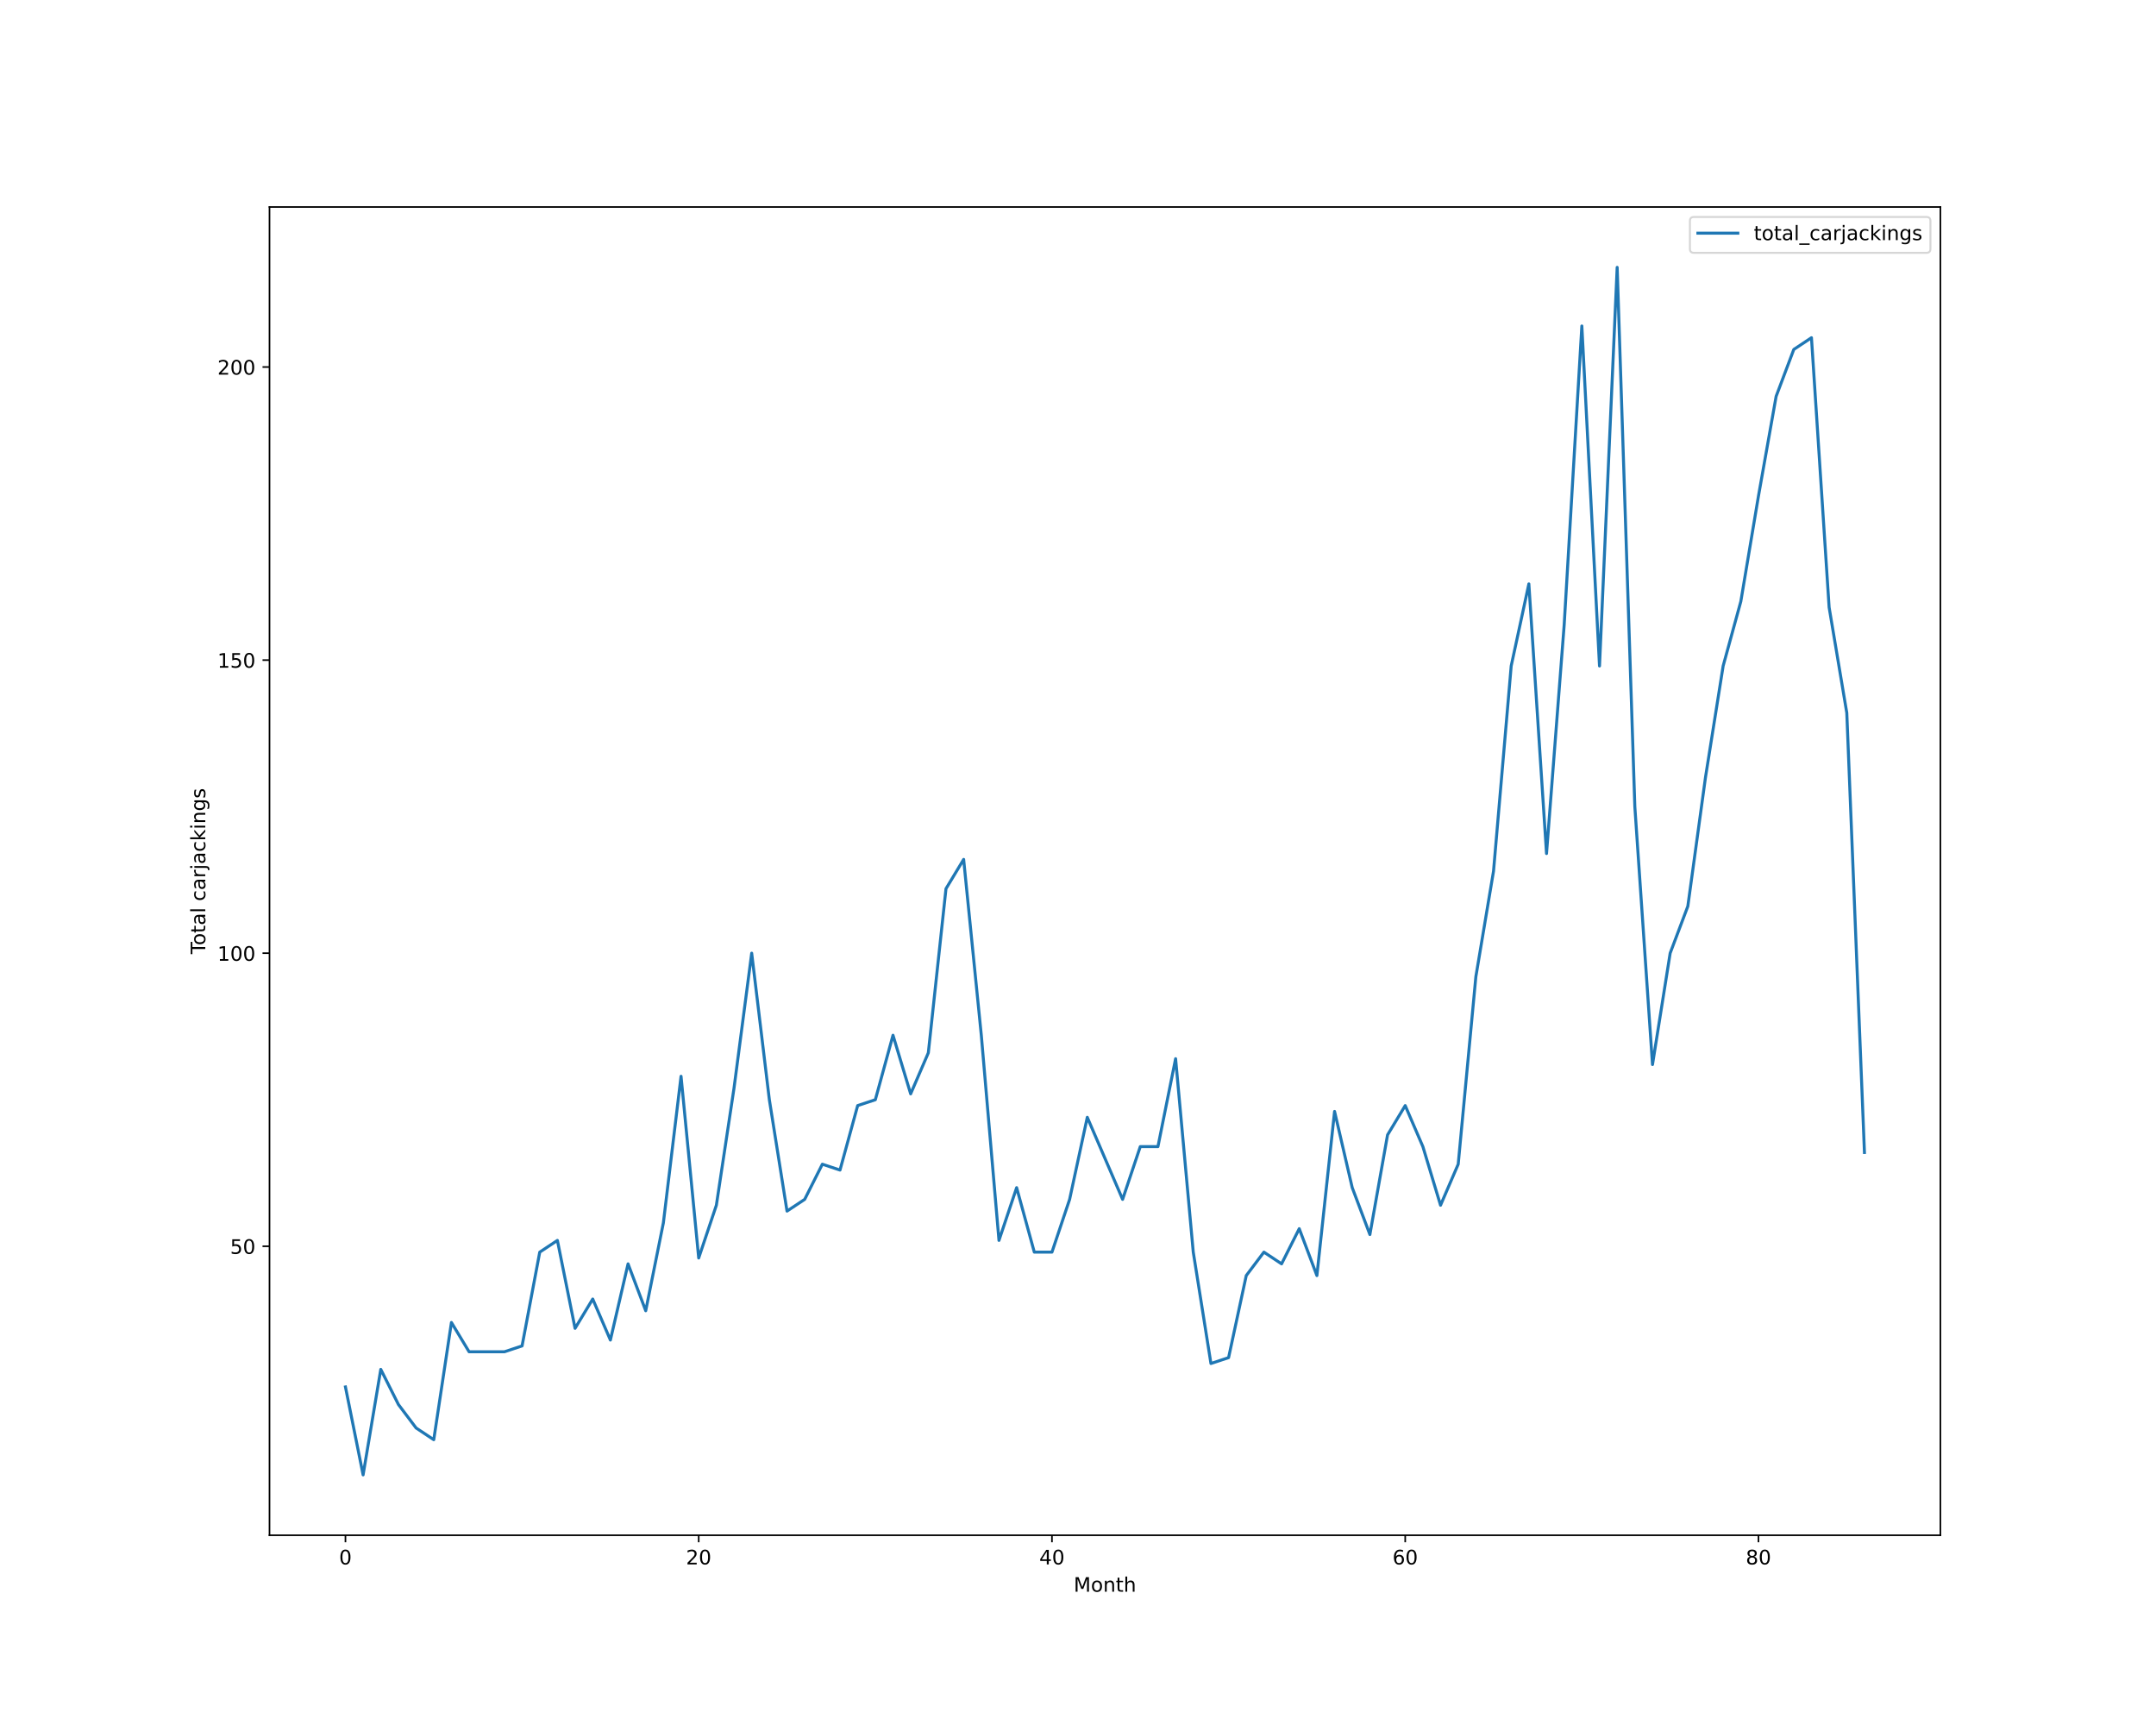
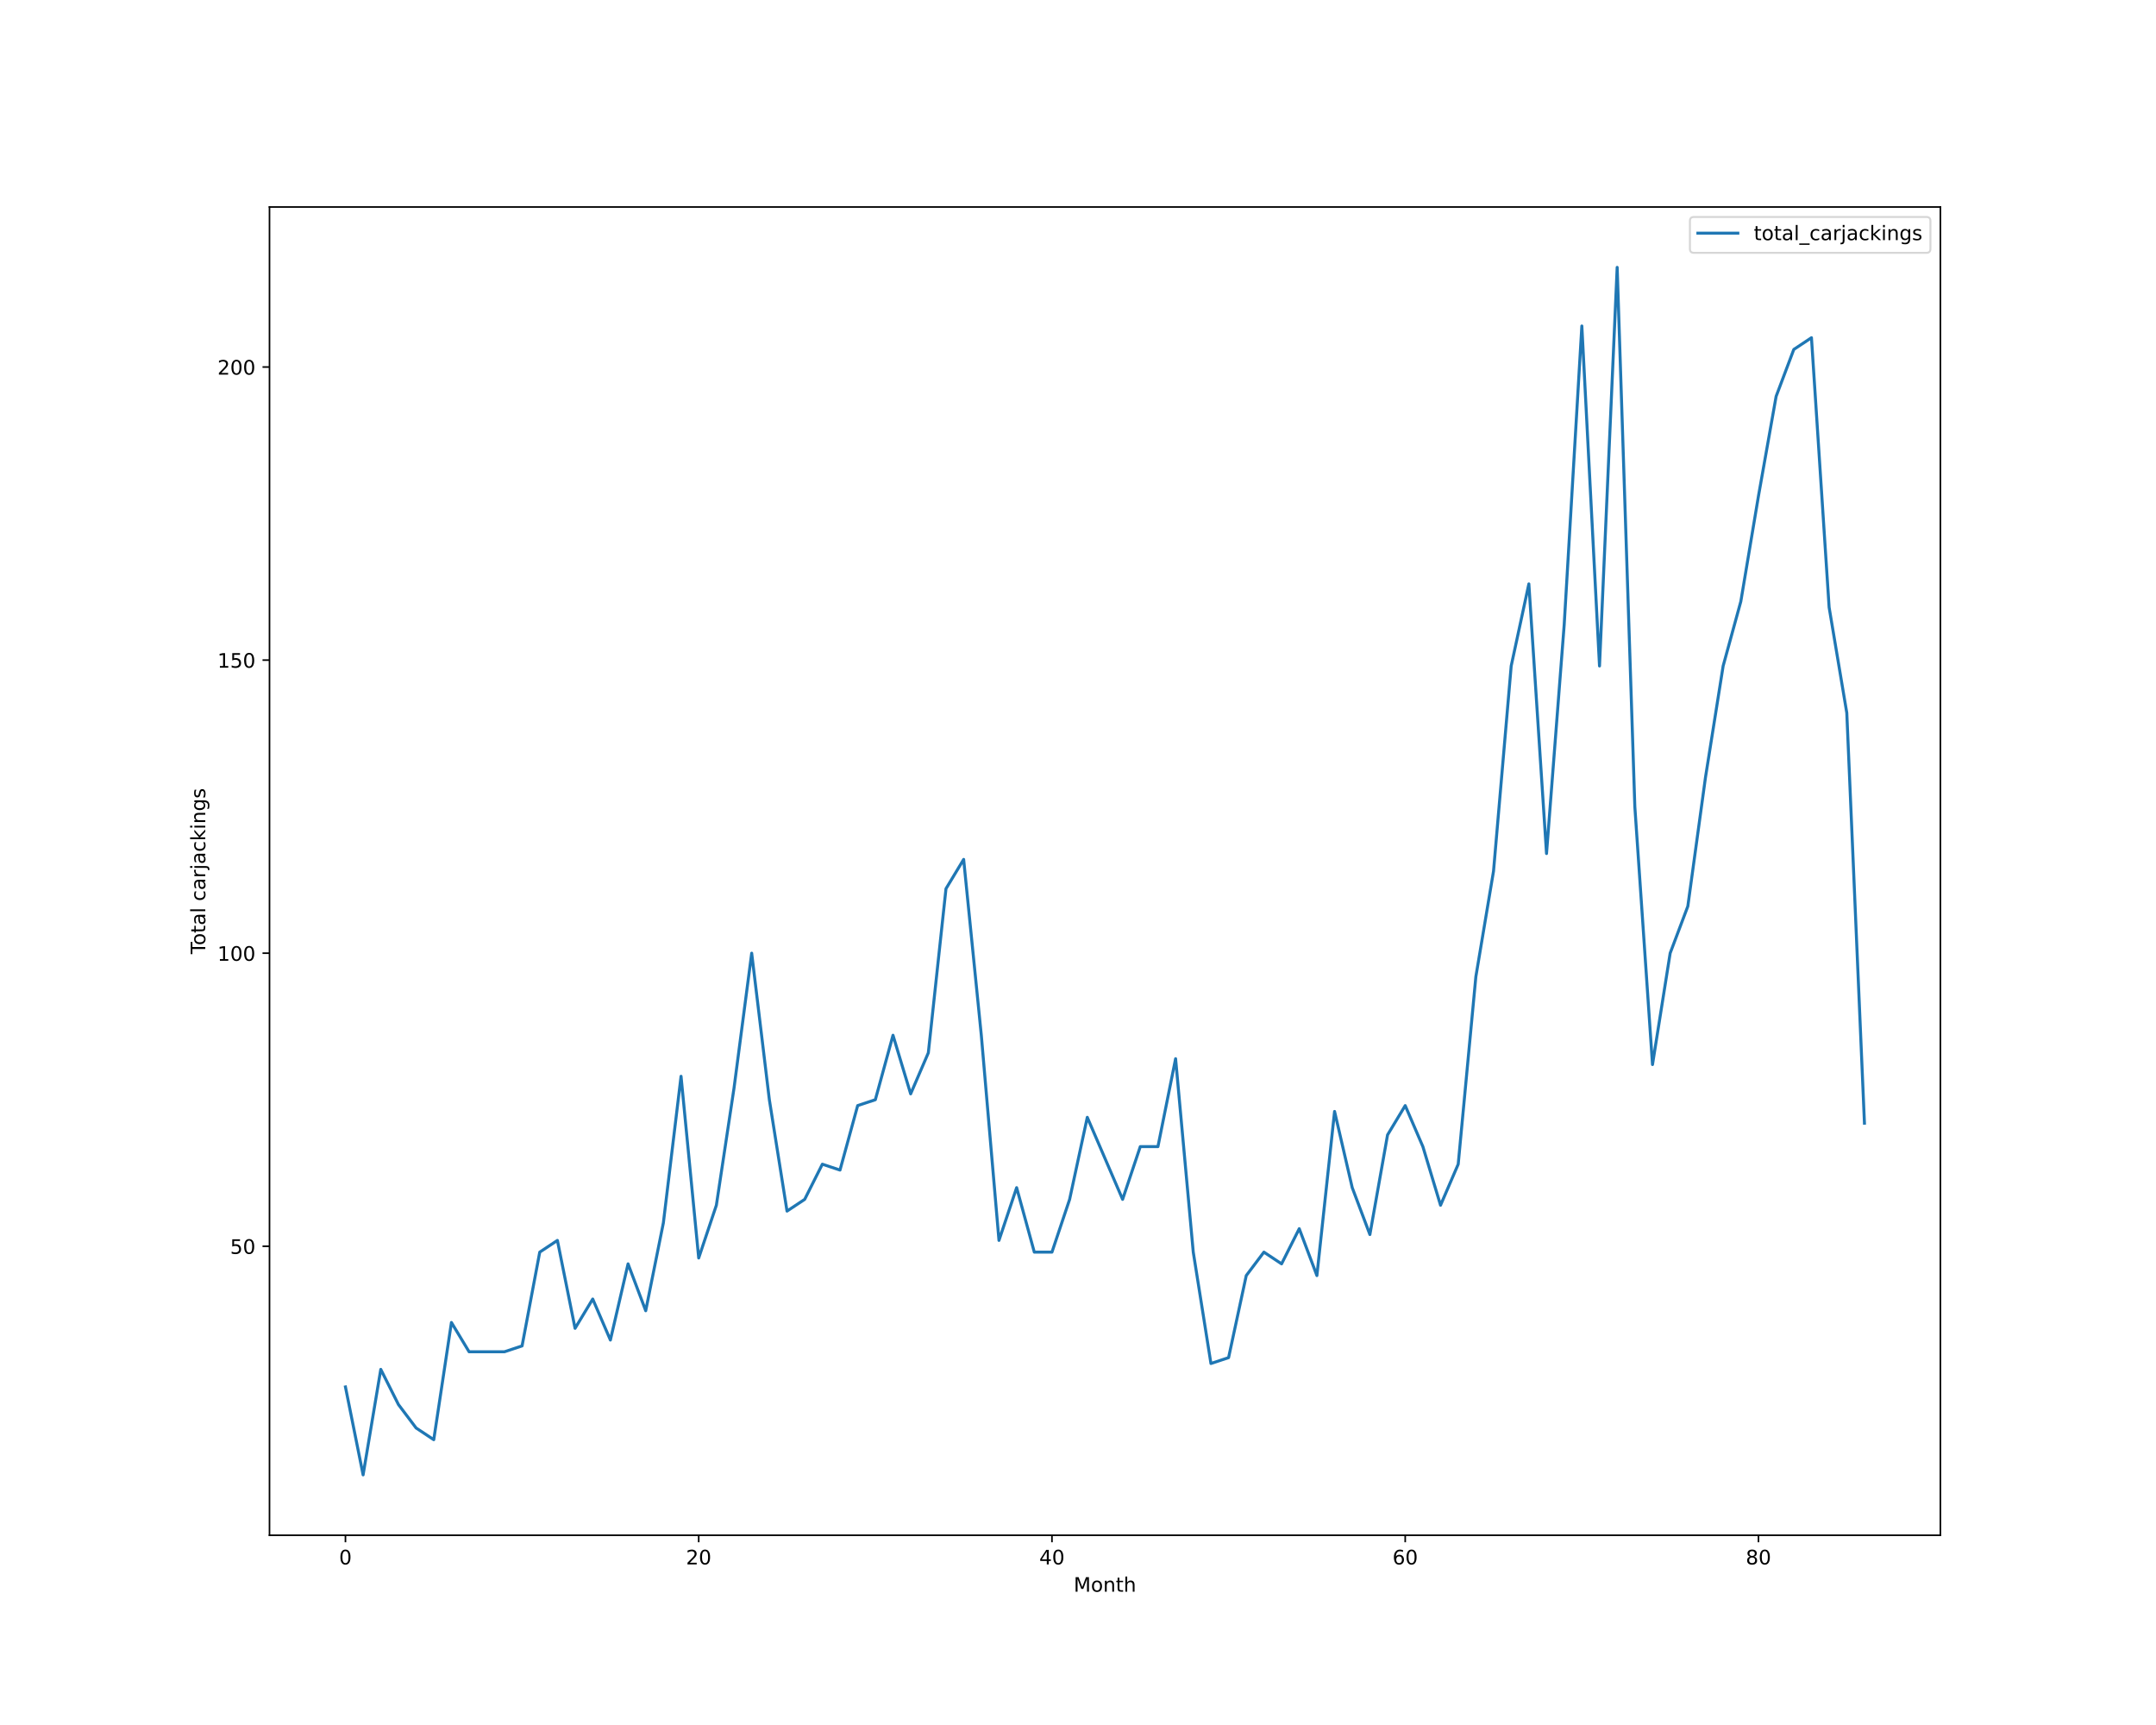
<svg xmlns="http://www.w3.org/2000/svg" xmlns:xlink="http://www.w3.org/1999/xlink" height="864pt" version="1.1" viewBox="0 0 1080 864" width="1080pt">
  <defs>
    <style type="text/css">*{stroke-linecap:butt;stroke-linejoin:round;}</style>
  </defs>
  <g id="figure_1">
    <g id="patch_1">
      <path d="M 0 864  L 1080 864  L 1080 0  L 0 0  z " style="fill:#ffffff;" />
    </g>
    <g id="axes_1">
      <g id="patch_2">
        <path d="M 135 768.96  L 972 768.96  L 972 103.68  L 135 103.68  z " style="fill:#ffffff;" />
      </g>
      <g id="matplotlib.axis_1">
        <g id="xtick_1">
          <g id="line2d_1">
            <defs>
-               <path d="M 0 0  L 0 3.5  " id="mef72724129" style="stroke:#000000;stroke-width:0.8;" />
-             </defs>
-             <g>
-               <use style="stroke:#000000;stroke-width:0.8;" x="173.045" xlink:href="#mef72724129" y="768.96" />
+               <path d="M 0 0  L 0 3.5  " id="m2ba9fbc8e5" style="stroke:#000000;stroke-width:0.8;" />
+             </defs>
+             <g>
+               <use style="stroke:#000000;stroke-width:0.8;" x="173.045" xlink:href="#m2ba9fbc8e5" y="768.96" />
            </g>
          </g>
          <g id="text_1">
            <g transform="translate(169.8642 783.5584)scale(0.1 -0.1)">
              <defs>
                <path d="M 2034 4250  Q 1547 4250 1301 3770  Q 1056 3291 1056 2328  Q 1056 1369 1301 889  Q 1547 409 2034 409  Q 2525 409 2770 889  Q 3016 1369 3016 2328  Q 3016 3291 2770 3770  Q 2525 4250 2034 4250  z M 2034 4750  Q 2819 4750 3233 4129  Q 3647 3509 3647 2328  Q 3647 1150 3233 529  Q 2819 -91 2034 -91  Q 1250 -91 836 529  Q 422 1150 422 2328  Q 422 3509 836 4129  Q 1250 4750 2034 4750  z " id="DejaVuSans-30" transform="scale(0.015625)" />
              </defs>
              <use xlink:href="#DejaVuSans-30" />
            </g>
          </g>
        </g>
        <g id="xtick_2">
          <g id="line2d_2">
            <g>
-               <use style="stroke:#000000;stroke-width:0.8;" x="350.001" xlink:href="#mef72724129" y="768.96" />
+               <use style="stroke:#000000;stroke-width:0.8;" x="350.001" xlink:href="#m2ba9fbc8e5" y="768.96" />
            </g>
          </g>
          <g id="text_2">
            <g transform="translate(343.6386 783.5584)scale(0.1 -0.1)">
              <defs>
                <path d="M 1228 531  L 3431 531  L 3431 0  L 469 0  L 469 531  Q 828 903 1448 1529  Q 2069 2156 2228 2338  Q 2531 2678 2651 2914  Q 2772 3150 2772 3378  Q 2772 3750 2511 3984  Q 2250 4219 1831 4219  Q 1534 4219 1204 4116  Q 875 4013 500 3803  L 500 4441  Q 881 4594 1212 4672  Q 1544 4750 1819 4750  Q 2544 4750 2975 4387  Q 3406 4025 3406 3419  Q 3406 3131 3298 2873  Q 3191 2616 2906 2266  Q 2828 2175 2409 1742  Q 1991 1309 1228 531  z " id="DejaVuSans-32" transform="scale(0.015625)" />
              </defs>
              <use xlink:href="#DejaVuSans-32" />
              <use x="63.623" xlink:href="#DejaVuSans-30" />
            </g>
          </g>
        </g>
        <g id="xtick_3">
          <g id="line2d_3">
            <g>
-               <use style="stroke:#000000;stroke-width:0.8;" x="526.957" xlink:href="#mef72724129" y="768.96" />
+               <use style="stroke:#000000;stroke-width:0.8;" x="526.957" xlink:href="#m2ba9fbc8e5" y="768.96" />
            </g>
          </g>
          <g id="text_3">
            <g transform="translate(520.5942 783.5584)scale(0.1 -0.1)">
              <defs>
                <path d="M 2419 4116  L 825 1625  L 2419 1625  L 2419 4116  z M 2253 4666  L 3047 4666  L 3047 1625  L 3713 1625  L 3713 1100  L 3047 1100  L 3047 0  L 2419 0  L 2419 1100  L 313 1100  L 313 1709  L 2253 4666  z " id="DejaVuSans-34" transform="scale(0.015625)" />
              </defs>
              <use xlink:href="#DejaVuSans-34" />
              <use x="63.623" xlink:href="#DejaVuSans-30" />
            </g>
          </g>
        </g>
        <g id="xtick_4">
          <g id="line2d_4">
            <g>
-               <use style="stroke:#000000;stroke-width:0.8;" x="703.912" xlink:href="#mef72724129" y="768.96" />
+               <use style="stroke:#000000;stroke-width:0.8;" x="703.912" xlink:href="#m2ba9fbc8e5" y="768.96" />
            </g>
          </g>
          <g id="text_4">
            <g transform="translate(697.5498 783.5584)scale(0.1 -0.1)">
              <defs>
                <path d="M 2113 2584  Q 1688 2584 1439 2293  Q 1191 2003 1191 1497  Q 1191 994 1439 701  Q 1688 409 2113 409  Q 2538 409 2786 701  Q 3034 994 3034 1497  Q 3034 2003 2786 2293  Q 2538 2584 2113 2584  z M 3366 4563  L 3366 3988  Q 3128 4100 2886 4159  Q 2644 4219 2406 4219  Q 1781 4219 1451 3797  Q 1122 3375 1075 2522  Q 1259 2794 1537 2939  Q 1816 3084 2150 3084  Q 2853 3084 3261 2657  Q 3669 2231 3669 1497  Q 3669 778 3244 343  Q 2819 -91 2113 -91  Q 1303 -91 875 529  Q 447 1150 447 2328  Q 447 3434 972 4092  Q 1497 4750 2381 4750  Q 2619 4750 2861 4703  Q 3103 4656 3366 4563  z " id="DejaVuSans-36" transform="scale(0.015625)" />
              </defs>
              <use xlink:href="#DejaVuSans-36" />
              <use x="63.623" xlink:href="#DejaVuSans-30" />
            </g>
          </g>
        </g>
        <g id="xtick_5">
          <g id="line2d_5">
            <g>
-               <use style="stroke:#000000;stroke-width:0.8;" x="880.868" xlink:href="#mef72724129" y="768.96" />
+               <use style="stroke:#000000;stroke-width:0.8;" x="880.868" xlink:href="#m2ba9fbc8e5" y="768.96" />
            </g>
          </g>
          <g id="text_5">
            <g transform="translate(874.5054 783.5584)scale(0.1 -0.1)">
              <defs>
                <path d="M 2034 2216  Q 1584 2216 1326 1975  Q 1069 1734 1069 1313  Q 1069 891 1326 650  Q 1584 409 2034 409  Q 2484 409 2743 651  Q 3003 894 3003 1313  Q 3003 1734 2745 1975  Q 2488 2216 2034 2216  z M 1403 2484  Q 997 2584 770 2862  Q 544 3141 544 3541  Q 544 4100 942 4425  Q 1341 4750 2034 4750  Q 2731 4750 3128 4425  Q 3525 4100 3525 3541  Q 3525 3141 3298 2862  Q 3072 2584 2669 2484  Q 3125 2378 3379 2068  Q 3634 1759 3634 1313  Q 3634 634 3220 271  Q 2806 -91 2034 -91  Q 1263 -91 848 271  Q 434 634 434 1313  Q 434 1759 690 2068  Q 947 2378 1403 2484  z M 1172 3481  Q 1172 3119 1398 2916  Q 1625 2713 2034 2713  Q 2441 2713 2670 2916  Q 2900 3119 2900 3481  Q 2900 3844 2670 4047  Q 2441 4250 2034 4250  Q 1625 4250 1398 4047  Q 1172 3844 1172 3481  z " id="DejaVuSans-38" transform="scale(0.015625)" />
              </defs>
              <use xlink:href="#DejaVuSans-38" />
              <use x="63.623" xlink:href="#DejaVuSans-30" />
            </g>
          </g>
        </g>
        <g id="text_6">
          <g transform="translate(537.8289 797.2366)scale(0.1 -0.1)">
            <defs>
              <path d="M 628 4666  L 1569 4666  L 2759 1491  L 3956 4666  L 4897 4666  L 4897 0  L 4281 0  L 4281 4097  L 3078 897  L 2444 897  L 1241 4097  L 1241 0  L 628 0  L 628 4666  z " id="DejaVuSans-4d" transform="scale(0.015625)" />
              <path d="M 1959 3097  Q 1497 3097 1228 2736  Q 959 2375 959 1747  Q 959 1119 1226 758  Q 1494 397 1959 397  Q 2419 397 2687 759  Q 2956 1122 2956 1747  Q 2956 2369 2687 2733  Q 2419 3097 1959 3097  z M 1959 3584  Q 2709 3584 3137 3096  Q 3566 2609 3566 1747  Q 3566 888 3137 398  Q 2709 -91 1959 -91  Q 1206 -91 779 398  Q 353 888 353 1747  Q 353 2609 779 3096  Q 1206 3584 1959 3584  z " id="DejaVuSans-6f" transform="scale(0.015625)" />
              <path d="M 3513 2113  L 3513 0  L 2938 0  L 2938 2094  Q 2938 2591 2744 2837  Q 2550 3084 2163 3084  Q 1697 3084 1428 2787  Q 1159 2491 1159 1978  L 1159 0  L 581 0  L 581 3500  L 1159 3500  L 1159 2956  Q 1366 3272 1645 3428  Q 1925 3584 2291 3584  Q 2894 3584 3203 3211  Q 3513 2838 3513 2113  z " id="DejaVuSans-6e" transform="scale(0.015625)" />
              <path d="M 1172 4494  L 1172 3500  L 2356 3500  L 2356 3053  L 1172 3053  L 1172 1153  Q 1172 725 1289 603  Q 1406 481 1766 481  L 2356 481  L 2356 0  L 1766 0  Q 1100 0 847 248  Q 594 497 594 1153  L 594 3053  L 172 3053  L 172 3500  L 594 3500  L 594 4494  L 1172 4494  z " id="DejaVuSans-74" transform="scale(0.015625)" />
              <path d="M 3513 2113  L 3513 0  L 2938 0  L 2938 2094  Q 2938 2591 2744 2837  Q 2550 3084 2163 3084  Q 1697 3084 1428 2787  Q 1159 2491 1159 1978  L 1159 0  L 581 0  L 581 4863  L 1159 4863  L 1159 2956  Q 1366 3272 1645 3428  Q 1925 3584 2291 3584  Q 2894 3584 3203 3211  Q 3513 2838 3513 2113  z " id="DejaVuSans-68" transform="scale(0.015625)" />
            </defs>
            <use xlink:href="#DejaVuSans-4d" />
            <use x="86.279" xlink:href="#DejaVuSans-6f" />
            <use x="147.461" xlink:href="#DejaVuSans-6e" />
            <use x="210.84" xlink:href="#DejaVuSans-74" />
            <use x="250.049" xlink:href="#DejaVuSans-68" />
          </g>
        </g>
      </g>
      <g id="matplotlib.axis_2">
        <g id="ytick_1">
          <g id="line2d_6">
            <defs>
-               <path d="M 0 0  L -3.5 0  " id="m2a0d6f865d" style="stroke:#000000;stroke-width:0.8;" />
-             </defs>
-             <g>
-               <use style="stroke:#000000;stroke-width:0.8;" x="135" xlink:href="#m2a0d6f865d" y="624.219" />
+               <path d="M 0 0  L -3.5 0  " id="mbe7ba23fa6" style="stroke:#000000;stroke-width:0.8;" />
+             </defs>
+             <g>
+               <use style="stroke:#000000;stroke-width:0.8;" x="135" xlink:href="#mbe7ba23fa6" y="624.219" />
            </g>
          </g>
          <g id="text_7">
            <g transform="translate(115.275 628.0182)scale(0.1 -0.1)">
              <defs>
                <path d="M 691 4666  L 3169 4666  L 3169 4134  L 1269 4134  L 1269 2991  Q 1406 3038 1543 3061  Q 1681 3084 1819 3084  Q 2600 3084 3056 2656  Q 3513 2228 3513 1497  Q 3513 744 3044 326  Q 2575 -91 1722 -91  Q 1428 -91 1123 -41  Q 819 9 494 109  L 494 744  Q 775 591 1075 516  Q 1375 441 1709 441  Q 2250 441 2565 725  Q 2881 1009 2881 1497  Q 2881 1984 2565 2268  Q 2250 2553 1709 2553  Q 1456 2553 1204 2497  Q 953 2441 691 2322  L 691 4666  z " id="DejaVuSans-35" transform="scale(0.015625)" />
              </defs>
              <use xlink:href="#DejaVuSans-35" />
              <use x="63.623" xlink:href="#DejaVuSans-30" />
            </g>
          </g>
        </g>
        <g id="ytick_2">
          <g id="line2d_7">
            <g>
-               <use style="stroke:#000000;stroke-width:0.8;" x="135" xlink:href="#m2a0d6f865d" y="477.423" />
+               <use style="stroke:#000000;stroke-width:0.8;" x="135" xlink:href="#mbe7ba23fa6" y="477.423" />
            </g>
          </g>
          <g id="text_8">
            <g transform="translate(108.9125 481.2221)scale(0.1 -0.1)">
              <defs>
                <path d="M 794 531  L 1825 531  L 1825 4091  L 703 3866  L 703 4441  L 1819 4666  L 2450 4666  L 2450 531  L 3481 531  L 3481 0  L 794 0  L 794 531  z " id="DejaVuSans-31" transform="scale(0.015625)" />
              </defs>
              <use xlink:href="#DejaVuSans-31" />
              <use x="63.623" xlink:href="#DejaVuSans-30" />
              <use x="127.246" xlink:href="#DejaVuSans-30" />
            </g>
          </g>
        </g>
        <g id="ytick_3">
          <g id="line2d_8">
            <g>
-               <use style="stroke:#000000;stroke-width:0.8;" x="135" xlink:href="#m2a0d6f865d" y="330.627" />
+               <use style="stroke:#000000;stroke-width:0.8;" x="135" xlink:href="#mbe7ba23fa6" y="330.627" />
            </g>
          </g>
          <g id="text_9">
            <g transform="translate(108.9125 334.426)scale(0.1 -0.1)">
              <use xlink:href="#DejaVuSans-31" />
              <use x="63.623" xlink:href="#DejaVuSans-35" />
              <use x="127.246" xlink:href="#DejaVuSans-30" />
            </g>
          </g>
        </g>
        <g id="ytick_4">
          <g id="line2d_9">
            <g>
-               <use style="stroke:#000000;stroke-width:0.8;" x="135" xlink:href="#m2a0d6f865d" y="183.831" />
+               <use style="stroke:#000000;stroke-width:0.8;" x="135" xlink:href="#mbe7ba23fa6" y="183.831" />
            </g>
          </g>
          <g id="text_10">
            <g transform="translate(108.9125 187.6299)scale(0.1 -0.1)">
              <use xlink:href="#DejaVuSans-32" />
              <use x="63.623" xlink:href="#DejaVuSans-30" />
              <use x="127.246" xlink:href="#DejaVuSans-30" />
            </g>
          </g>
        </g>
        <g id="text_11">
          <g transform="translate(102.8328 477.8888)rotate(-90)scale(0.1 -0.1)">
            <defs>
              <path d="M -19 4666  L 3928 4666  L 3928 4134  L 2272 4134  L 2272 0  L 1638 0  L 1638 4134  L -19 4134  L -19 4666  z " id="DejaVuSans-54" transform="scale(0.015625)" />
              <path d="M 2194 1759  Q 1497 1759 1228 1600  Q 959 1441 959 1056  Q 959 750 1161 570  Q 1363 391 1709 391  Q 2188 391 2477 730  Q 2766 1069 2766 1631  L 2766 1759  L 2194 1759  z M 3341 1997  L 3341 0  L 2766 0  L 2766 531  Q 2569 213 2275 61  Q 1981 -91 1556 -91  Q 1019 -91 701 211  Q 384 513 384 1019  Q 384 1609 779 1909  Q 1175 2209 1959 2209  L 2766 2209  L 2766 2266  Q 2766 2663 2505 2880  Q 2244 3097 1772 3097  Q 1472 3097 1187 3025  Q 903 2953 641 2809  L 641 3341  Q 956 3463 1253 3523  Q 1550 3584 1831 3584  Q 2591 3584 2966 3190  Q 3341 2797 3341 1997  z " id="DejaVuSans-61" transform="scale(0.015625)" />
              <path d="M 603 4863  L 1178 4863  L 1178 0  L 603 0  L 603 4863  z " id="DejaVuSans-6c" transform="scale(0.015625)" />
              <path id="DejaVuSans-20" transform="scale(0.015625)" />
              <path d="M 3122 3366  L 3122 2828  Q 2878 2963 2633 3030  Q 2388 3097 2138 3097  Q 1578 3097 1268 2742  Q 959 2388 959 1747  Q 959 1106 1268 751  Q 1578 397 2138 397  Q 2388 397 2633 464  Q 2878 531 3122 666  L 3122 134  Q 2881 22 2623 -34  Q 2366 -91 2075 -91  Q 1284 -91 818 406  Q 353 903 353 1747  Q 353 2603 823 3093  Q 1294 3584 2113 3584  Q 2378 3584 2631 3529  Q 2884 3475 3122 3366  z " id="DejaVuSans-63" transform="scale(0.015625)" />
              <path d="M 2631 2963  Q 2534 3019 2420 3045  Q 2306 3072 2169 3072  Q 1681 3072 1420 2755  Q 1159 2438 1159 1844  L 1159 0  L 581 0  L 581 3500  L 1159 3500  L 1159 2956  Q 1341 3275 1631 3429  Q 1922 3584 2338 3584  Q 2397 3584 2469 3576  Q 2541 3569 2628 3553  L 2631 2963  z " id="DejaVuSans-72" transform="scale(0.015625)" />
              <path d="M 603 3500  L 1178 3500  L 1178 -63  Q 1178 -731 923 -1031  Q 669 -1331 103 -1331  L -116 -1331  L -116 -844  L 38 -844  Q 366 -844 484 -692  Q 603 -541 603 -63  L 603 3500  z M 603 4863  L 1178 4863  L 1178 4134  L 603 4134  L 603 4863  z " id="DejaVuSans-6a" transform="scale(0.015625)" />
              <path d="M 581 4863  L 1159 4863  L 1159 1991  L 2875 3500  L 3609 3500  L 1753 1863  L 3688 0  L 2938 0  L 1159 1709  L 1159 0  L 581 0  L 581 4863  z " id="DejaVuSans-6b" transform="scale(0.015625)" />
              <path d="M 603 3500  L 1178 3500  L 1178 0  L 603 0  L 603 3500  z M 603 4863  L 1178 4863  L 1178 4134  L 603 4134  L 603 4863  z " id="DejaVuSans-69" transform="scale(0.015625)" />
              <path d="M 2906 1791  Q 2906 2416 2648 2759  Q 2391 3103 1925 3103  Q 1463 3103 1205 2759  Q 947 2416 947 1791  Q 947 1169 1205 825  Q 1463 481 1925 481  Q 2391 481 2648 825  Q 2906 1169 2906 1791  z M 3481 434  Q 3481 -459 3084 -895  Q 2688 -1331 1869 -1331  Q 1566 -1331 1297 -1286  Q 1028 -1241 775 -1147  L 775 -588  Q 1028 -725 1275 -790  Q 1522 -856 1778 -856  Q 2344 -856 2625 -561  Q 2906 -266 2906 331  L 2906 616  Q 2728 306 2450 153  Q 2172 0 1784 0  Q 1141 0 747 490  Q 353 981 353 1791  Q 353 2603 747 3093  Q 1141 3584 1784 3584  Q 2172 3584 2450 3431  Q 2728 3278 2906 2969  L 2906 3500  L 3481 3500  L 3481 434  z " id="DejaVuSans-67" transform="scale(0.015625)" />
              <path d="M 2834 3397  L 2834 2853  Q 2591 2978 2328 3040  Q 2066 3103 1784 3103  Q 1356 3103 1142 2972  Q 928 2841 928 2578  Q 928 2378 1081 2264  Q 1234 2150 1697 2047  L 1894 2003  Q 2506 1872 2764 1633  Q 3022 1394 3022 966  Q 3022 478 2636 193  Q 2250 -91 1575 -91  Q 1294 -91 989 -36  Q 684 19 347 128  L 347 722  Q 666 556 975 473  Q 1284 391 1588 391  Q 1994 391 2212 530  Q 2431 669 2431 922  Q 2431 1156 2273 1281  Q 2116 1406 1581 1522  L 1381 1569  Q 847 1681 609 1914  Q 372 2147 372 2553  Q 372 3047 722 3315  Q 1072 3584 1716 3584  Q 2034 3584 2315 3537  Q 2597 3491 2834 3397  z " id="DejaVuSans-73" transform="scale(0.015625)" />
            </defs>
            <use xlink:href="#DejaVuSans-54" />
            <use x="44.084" xlink:href="#DejaVuSans-6f" />
            <use x="105.266" xlink:href="#DejaVuSans-74" />
            <use x="144.475" xlink:href="#DejaVuSans-61" />
            <use x="205.754" xlink:href="#DejaVuSans-6c" />
            <use x="233.537" xlink:href="#DejaVuSans-20" />
            <use x="265.324" xlink:href="#DejaVuSans-63" />
            <use x="320.305" xlink:href="#DejaVuSans-61" />
            <use x="381.584" xlink:href="#DejaVuSans-72" />
            <use x="422.697" xlink:href="#DejaVuSans-6a" />
            <use x="450.48" xlink:href="#DejaVuSans-61" />
            <use x="511.76" xlink:href="#DejaVuSans-63" />
            <use x="566.74" xlink:href="#DejaVuSans-6b" />
            <use x="624.65" xlink:href="#DejaVuSans-69" />
            <use x="652.434" xlink:href="#DejaVuSans-6e" />
            <use x="715.812" xlink:href="#DejaVuSans-67" />
            <use x="779.289" xlink:href="#DejaVuSans-73" />
          </g>
        </g>
      </g>
      <g id="line2d_10">
-         <path clip-path="url(#p3e2c217927)" d="M 173.045 694.681  L 181.893 738.72  L 190.741 685.873  L 199.589 703.489  L 208.437 715.233  L 217.284 721.104  L 226.132 662.386  L 234.98 677.066  L 243.828 677.066  L 252.675 677.066  L 261.523 674.13  L 270.371 627.155  L 279.219 621.283  L 288.067 665.322  L 296.914 650.642  L 305.762 671.194  L 314.61 633.027  L 323.458 656.514  L 332.305 612.475  L 341.153 539.077  L 350.001 630.091  L 358.849 603.668  L 367.697 544.949  L 376.544 477.423  L 385.392 550.821  L 394.24 606.603  L 403.088 600.732  L 411.936 583.116  L 420.783 586.052  L 429.631 553.757  L 438.479 550.821  L 447.327 518.526  L 456.174 547.885  L 465.022 527.334  L 473.87 445.128  L 482.718 430.448  L 491.566 518.526  L 500.413 621.283  L 509.261 594.86  L 518.109 627.155  L 526.957 627.155  L 535.804 600.732  L 544.652 559.629  L 553.5 580.18  L 562.348 600.732  L 571.196 574.308  L 580.043 574.308  L 588.891 530.27  L 597.739 627.155  L 606.587 682.937  L 615.434 680.002  L 624.282 638.899  L 633.13 627.155  L 641.978 633.027  L 650.826 615.411  L 659.673 638.899  L 668.521 556.693  L 677.369 594.86  L 686.217 618.347  L 695.064 568.437  L 703.912 553.757  L 712.76 574.308  L 721.608 603.668  L 730.456 583.116  L 739.303 489.167  L 748.151 436.32  L 756.999 333.563  L 765.847 292.46  L 774.695 427.512  L 783.542 313.011  L 792.39 163.279  L 801.238 333.563  L 810.086 133.92  L 818.933 404.025  L 827.781 533.205  L 836.629 477.423  L 845.477 453.936  L 854.325 389.345  L 863.172 333.563  L 872.02 301.268  L 880.868 248.421  L 889.716 198.51  L 898.563 175.023  L 907.411 169.151  L 916.259 304.203  L 925.107 357.05  L 933.955 577.244  " style="fill:none;stroke:#1f77b4;stroke-linecap:square;stroke-width:1.5;" />
+         <path clip-path="url(#p90c72eea28)" d="M 173.045 694.681  L 181.893 738.72  L 190.741 685.873  L 199.589 703.489  L 208.437 715.233  L 217.284 721.104  L 226.132 662.386  L 234.98 677.066  L 243.828 677.066  L 252.675 677.066  L 261.523 674.13  L 270.371 627.155  L 279.219 621.283  L 288.067 665.322  L 296.914 650.642  L 305.762 671.194  L 314.61 633.027  L 323.458 656.514  L 332.305 612.475  L 341.153 539.077  L 350.001 630.091  L 358.849 603.668  L 367.697 544.949  L 376.544 477.423  L 385.392 550.821  L 394.24 606.603  L 403.088 600.732  L 411.936 583.116  L 420.783 586.052  L 429.631 553.757  L 438.479 550.821  L 447.327 518.526  L 456.174 547.885  L 465.022 527.334  L 473.87 445.128  L 482.718 430.448  L 491.566 518.526  L 500.413 621.283  L 509.261 594.86  L 518.109 627.155  L 526.957 627.155  L 535.804 600.732  L 544.652 559.629  L 553.5 580.18  L 562.348 600.732  L 571.196 574.308  L 580.043 574.308  L 588.891 530.27  L 597.739 627.155  L 606.587 682.937  L 615.434 680.002  L 624.282 638.899  L 633.13 627.155  L 641.978 633.027  L 650.826 615.411  L 659.673 638.899  L 668.521 556.693  L 677.369 594.86  L 686.217 618.347  L 695.064 568.437  L 703.912 553.757  L 712.76 574.308  L 721.608 603.668  L 730.456 583.116  L 739.303 489.167  L 748.151 436.32  L 756.999 333.563  L 765.847 292.46  L 774.695 427.512  L 783.542 313.011  L 792.39 163.279  L 801.238 333.563  L 810.086 133.92  L 818.933 404.025  L 827.781 533.205  L 836.629 477.423  L 845.477 453.936  L 854.325 389.345  L 863.172 333.563  L 872.02 301.268  L 880.868 248.421  L 889.716 198.51  L 898.563 175.023  L 907.411 169.151  L 916.259 304.203  L 925.107 357.05  L 933.955 562.565  " style="fill:none;stroke:#1f77b4;stroke-linecap:square;stroke-width:1.5;" />
      </g>
      <g id="patch_3">
        <path d="M 135 768.96  L 135 103.68  " style="fill:none;stroke:#000000;stroke-linecap:square;stroke-linejoin:miter;stroke-width:0.8;" />
      </g>
      <g id="patch_4">
        <path d="M 972 768.96  L 972 103.68  " style="fill:none;stroke:#000000;stroke-linecap:square;stroke-linejoin:miter;stroke-width:0.8;" />
      </g>
      <g id="patch_5">
        <path d="M 135 768.96  L 972 768.96  " style="fill:none;stroke:#000000;stroke-linecap:square;stroke-linejoin:miter;stroke-width:0.8;" />
      </g>
      <g id="patch_6">
        <path d="M 135 103.68  L 972 103.68  " style="fill:none;stroke:#000000;stroke-linecap:square;stroke-linejoin:miter;stroke-width:0.8;" />
      </g>
      <g id="legend_1">
        <g id="patch_7">
          <path d="M 848.528 126.636  L 965 126.636  Q 967 126.636 967 124.636  L 967 110.68  Q 967 108.68 965 108.68  L 848.528 108.68  Q 846.528 108.68 846.528 110.68  L 846.528 124.636  Q 846.528 126.636 848.528 126.636  z " style="fill:#ffffff;opacity:0.8;stroke:#cccccc;stroke-linejoin:miter;" />
        </g>
        <g id="line2d_11">
          <path d="M 850.528 116.778  L 870.528 116.778  " style="fill:none;stroke:#1f77b4;stroke-linecap:square;stroke-width:1.5;" />
        </g>
        <g id="line2d_12" />
        <g id="text_12">
          <g transform="translate(878.5281 120.2784)scale(0.1 -0.1)">
            <defs>
              <path d="M 3263 -1063  L 3263 -1509  L -63 -1509  L -63 -1063  L 3263 -1063  z " id="DejaVuSans-5f" transform="scale(0.015625)" />
            </defs>
            <use xlink:href="#DejaVuSans-74" />
            <use x="39.209" xlink:href="#DejaVuSans-6f" />
            <use x="100.391" xlink:href="#DejaVuSans-74" />
            <use x="139.6" xlink:href="#DejaVuSans-61" />
            <use x="200.879" xlink:href="#DejaVuSans-6c" />
            <use x="228.662" xlink:href="#DejaVuSans-5f" />
            <use x="278.662" xlink:href="#DejaVuSans-63" />
            <use x="333.643" xlink:href="#DejaVuSans-61" />
            <use x="394.922" xlink:href="#DejaVuSans-72" />
            <use x="436.035" xlink:href="#DejaVuSans-6a" />
            <use x="463.818" xlink:href="#DejaVuSans-61" />
            <use x="525.098" xlink:href="#DejaVuSans-63" />
            <use x="580.078" xlink:href="#DejaVuSans-6b" />
            <use x="637.988" xlink:href="#DejaVuSans-69" />
            <use x="665.771" xlink:href="#DejaVuSans-6e" />
            <use x="729.15" xlink:href="#DejaVuSans-67" />
            <use x="792.627" xlink:href="#DejaVuSans-73" />
          </g>
        </g>
      </g>
    </g>
  </g>
  <defs>
-     <clipPath id="p3e2c217927">
+     <clipPath id="p90c72eea28">
      <rect height="665.28" width="837" x="135" y="103.68" />
    </clipPath>
  </defs>
</svg>
